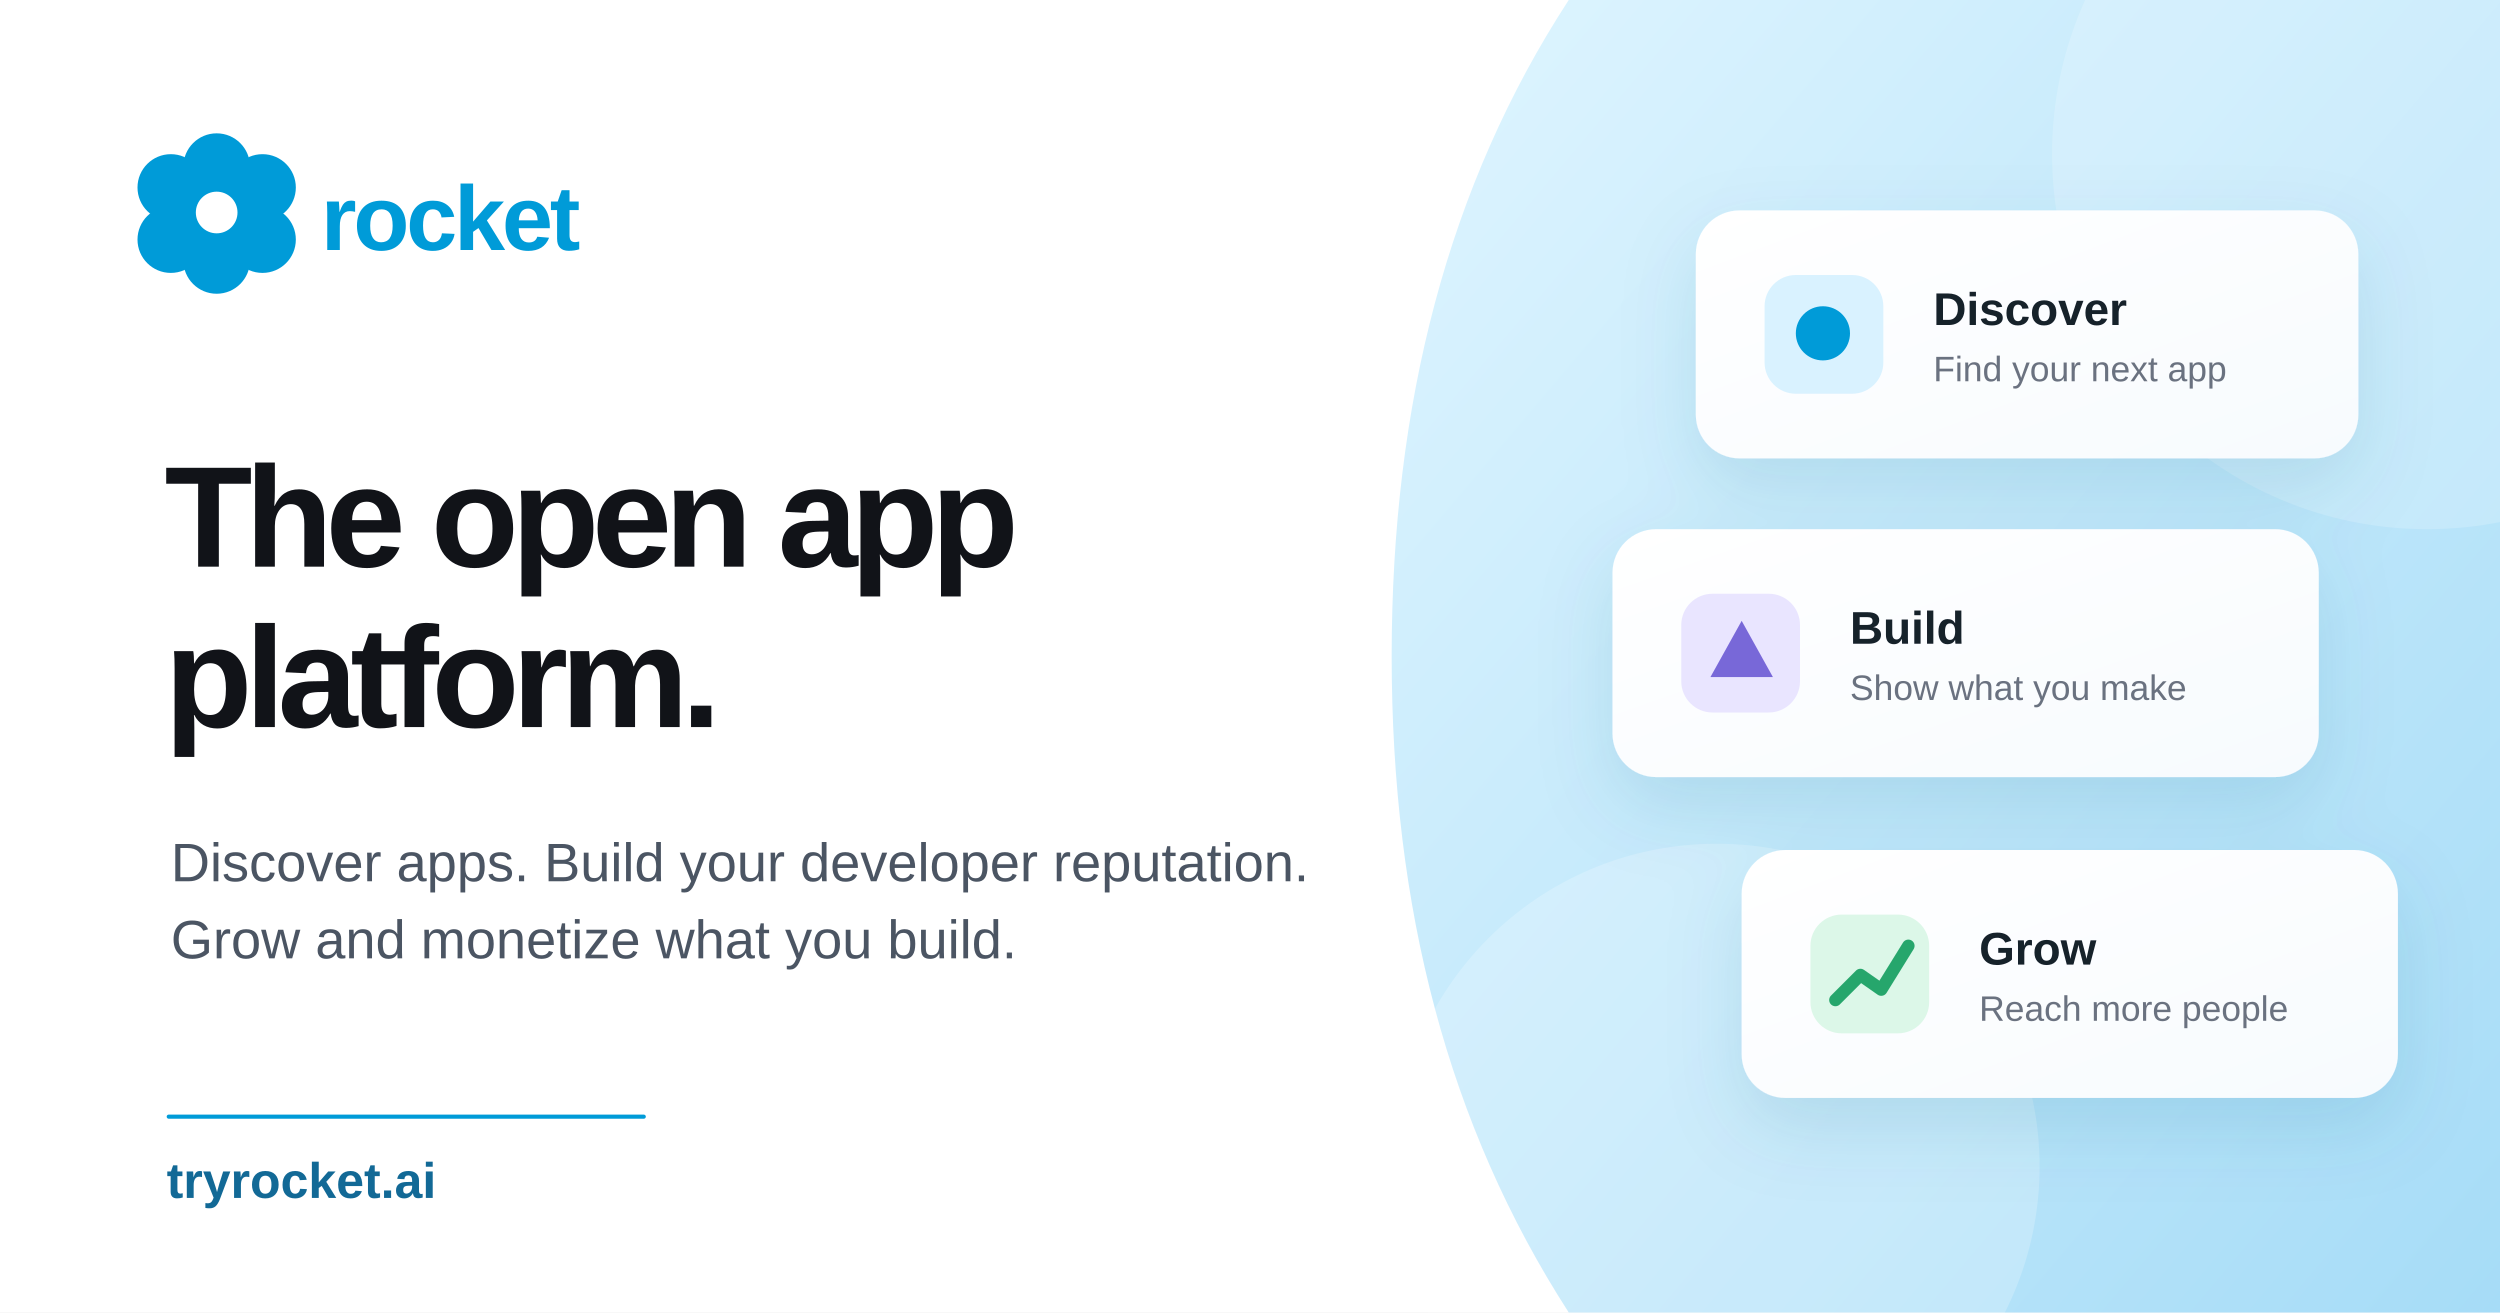
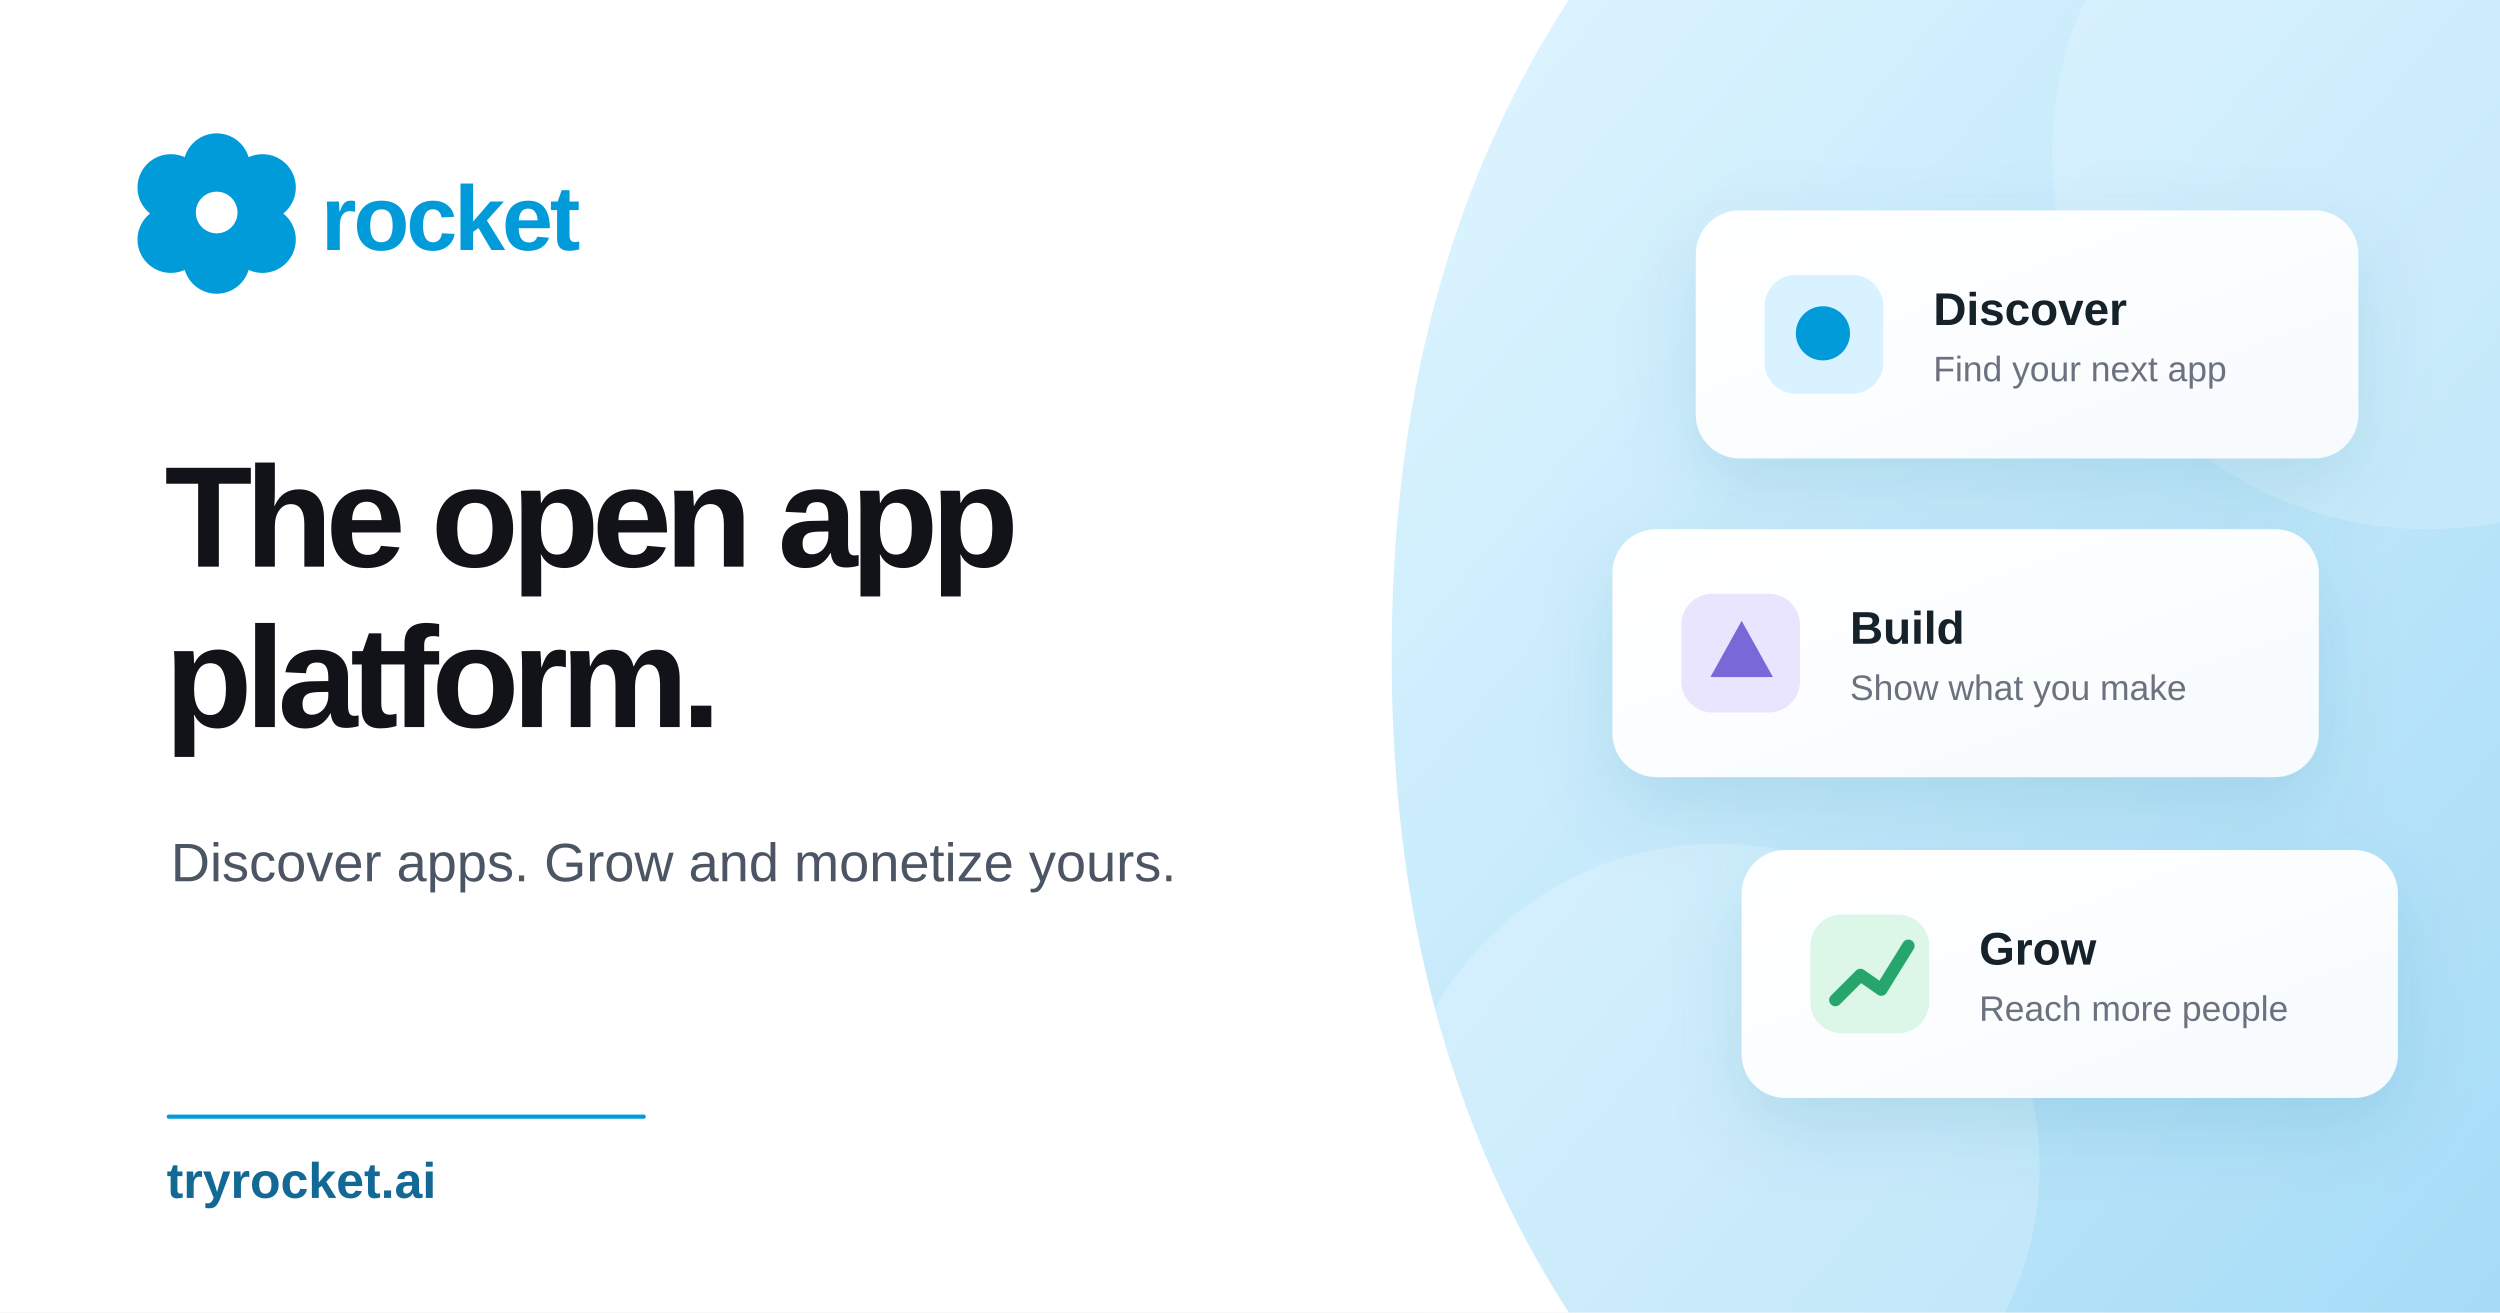
<svg xmlns="http://www.w3.org/2000/svg" width="1200" height="630" viewBox="0 0 1200 630">
  <defs>
    <linearGradient id="blue" x1="0" x2="1" y1="0" y2="1">
      <stop offset="0" stop-color="#dff5ff" />
      <stop offset="1" stop-color="#a6dcf7" />
    </linearGradient>
    <linearGradient id="card" x1="0" x2="1" y1="0" y2="1">
      <stop offset="0" stop-color="#ffffff" />
      <stop offset="1" stop-color="#f7fbfe" />
    </linearGradient>
    <filter id="shadow" x="-30%" y="-30%" width="160%" height="160%">
      <feDropShadow dx="0" dy="14" stdDeviation="18" flood-color="#155d87" flood-opacity=".13" />
    </filter>
  </defs>
  <rect width="1200" height="630" fill="#ffffff" />
  <path d="M753 0h447v630H753c-58-90-85-194-85-315S695 89 753 0Z" fill="url(#blue)" />
  <circle cx="1165" cy="74" r="180" fill="#ffffff" opacity=".18" />
  <circle cx="824" cy="560" r="155" fill="#ffffff" opacity=".21" />
  <g transform="translate(80 71)" fill="#009bd8">
    <circle cx="24" cy="9" r="16" />
    <circle cx="46" cy="19" r="16" />
    <circle cx="46" cy="44" r="16" />
    <circle cx="24" cy="54" r="16" />
    <circle cx="2" cy="44" r="16" />
    <circle cx="2" cy="19" r="16" />
    <circle cx="24" cy="31" r="22" />
    <circle cx="24" cy="31" r="10" fill="#ffffff" />
  </g>
  <text x="154" y="120" fill="#009bd8" font-family="Arial, Helvetica, sans-serif" font-size="44" font-weight="700" letter-spacing="-1.5">rocket</text>
  <text x="79" y="272" fill="#111318" font-family="Arial, Helvetica, sans-serif" font-size="69" font-weight="700" letter-spacing="-3.5">The open app</text>
  <text x="79" y="349" fill="#111318" font-family="Arial, Helvetica, sans-serif" font-size="69" font-weight="700" letter-spacing="-3.5">platform.</text>
-   <text x="82" y="423" fill="#4b5563" font-family="Arial, Helvetica, sans-serif" font-size="26">Discover apps. Build your developer reputation.</text>
-   <text x="82" y="460" fill="#4b5563" font-family="Arial, Helvetica, sans-serif" font-size="26">Grow and monetize what you build.</text>
+   <text x="82" y="423" fill="#4b5563" font-family="Arial, Helvetica, sans-serif" font-size="26">Discover apps. Grow and monetize yours.</text>
  <rect x="80" y="535" width="230" height="2" rx="1" fill="#009bd8" />
  <text x="80" y="575" fill="#126996" font-family="Arial, Helvetica, sans-serif" font-size="24" font-weight="700">tryrocket.ai</text>
  <g filter="url(#shadow)">
    <rect x="814" y="101" width="318" height="119" rx="21" fill="url(#card)" />
    <rect x="847" y="132" width="57" height="57" rx="15" fill="#d9f2ff" />
    <circle cx="875" cy="160" r="13" fill="#009bd8" />
    <text x="928" y="156" fill="#15202b" font-family="Arial, Helvetica, sans-serif" font-size="22" font-weight="700">Discover</text>
    <text x="928" y="183" fill="#6b7280" font-family="Arial, Helvetica, sans-serif" font-size="17">Find your next app</text>
    <rect x="774" y="254" width="339" height="119" rx="21" fill="url(#card)" />
    <rect x="807" y="285" width="57" height="57" rx="15" fill="#e9e5ff" />
    <path d="M821 325l15-27 15 27Z" fill="#7867d8" />
    <text x="888" y="309" fill="#15202b" font-family="Arial, Helvetica, sans-serif" font-size="22" font-weight="700">Build</text>
    <text x="888" y="336" fill="#6b7280" font-family="Arial, Helvetica, sans-serif" font-size="17">Show what you make</text>
    <rect x="836" y="408" width="315" height="119" rx="21" fill="url(#card)" />
    <rect x="869" y="439" width="57" height="57" rx="15" fill="#dcf7e8" />
    <path d="M881 480l12-12 10 7 13-21" fill="none" stroke="#28a66c" stroke-width="6" stroke-linecap="round" stroke-linejoin="round" />
    <text x="950" y="463" fill="#15202b" font-family="Arial, Helvetica, sans-serif" font-size="22" font-weight="700">Grow</text>
    <text x="950" y="490" fill="#6b7280" font-family="Arial, Helvetica, sans-serif" font-size="17">Reach more people</text>
  </g>
</svg>
